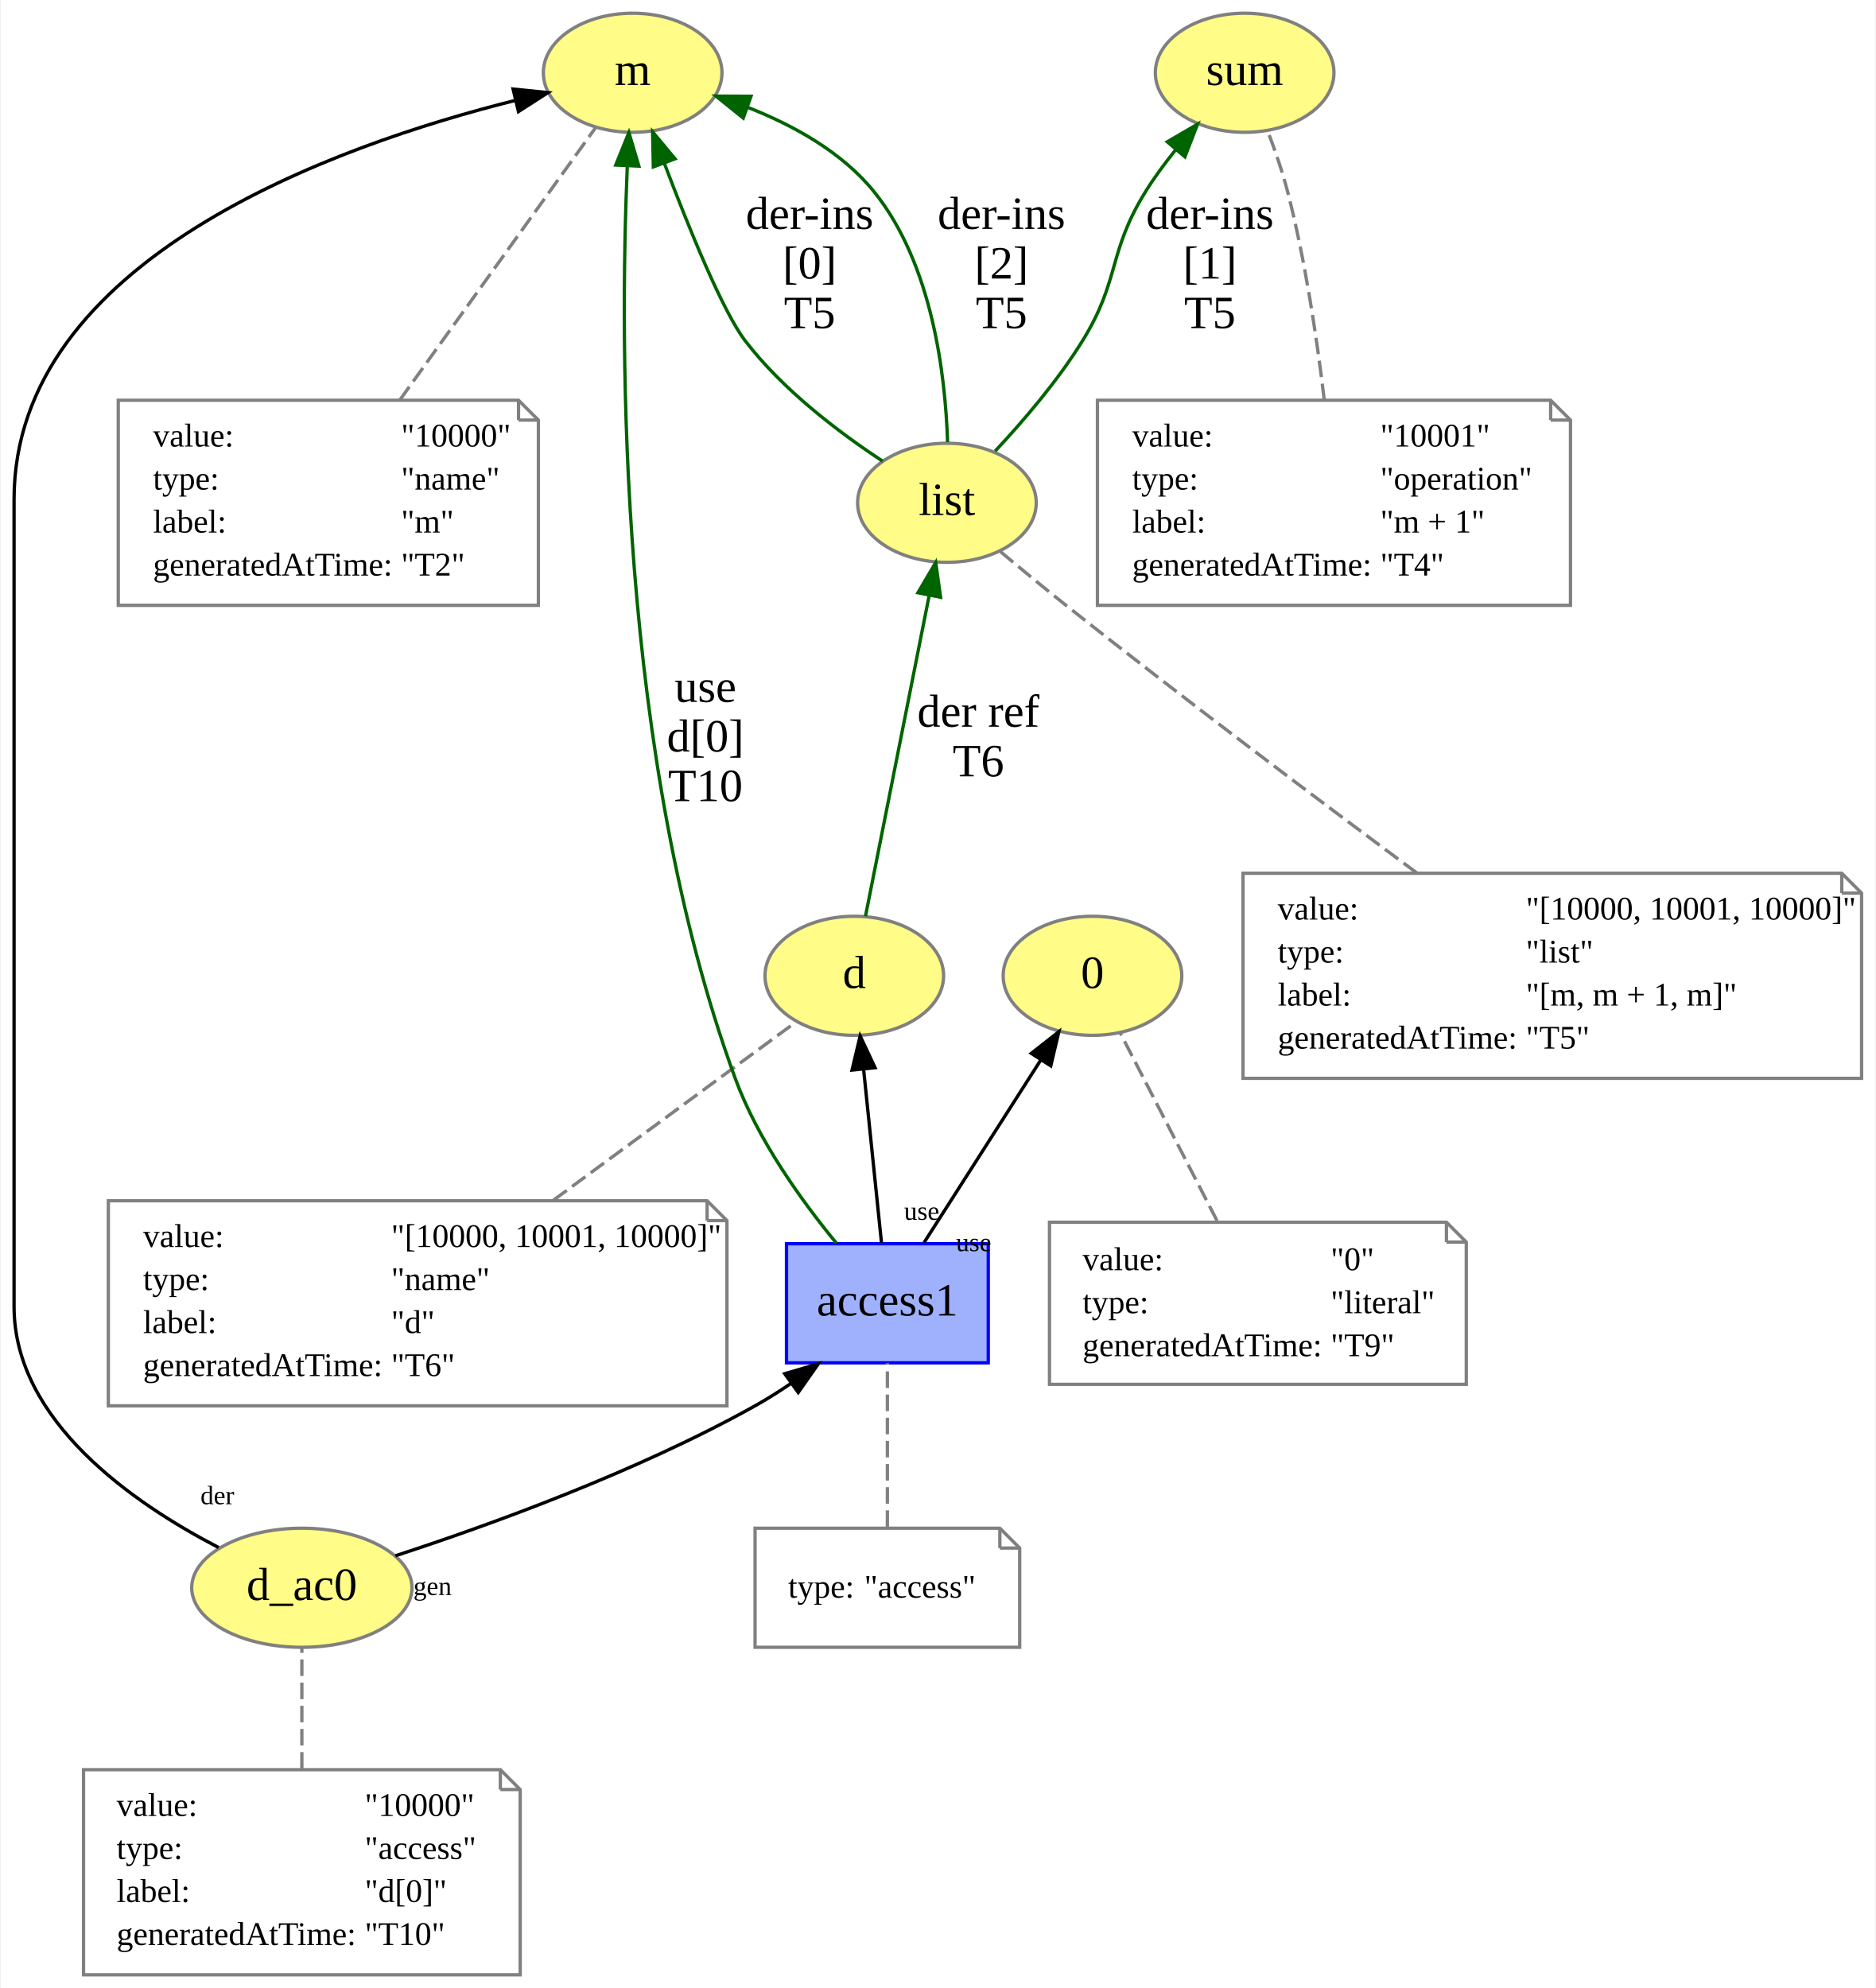
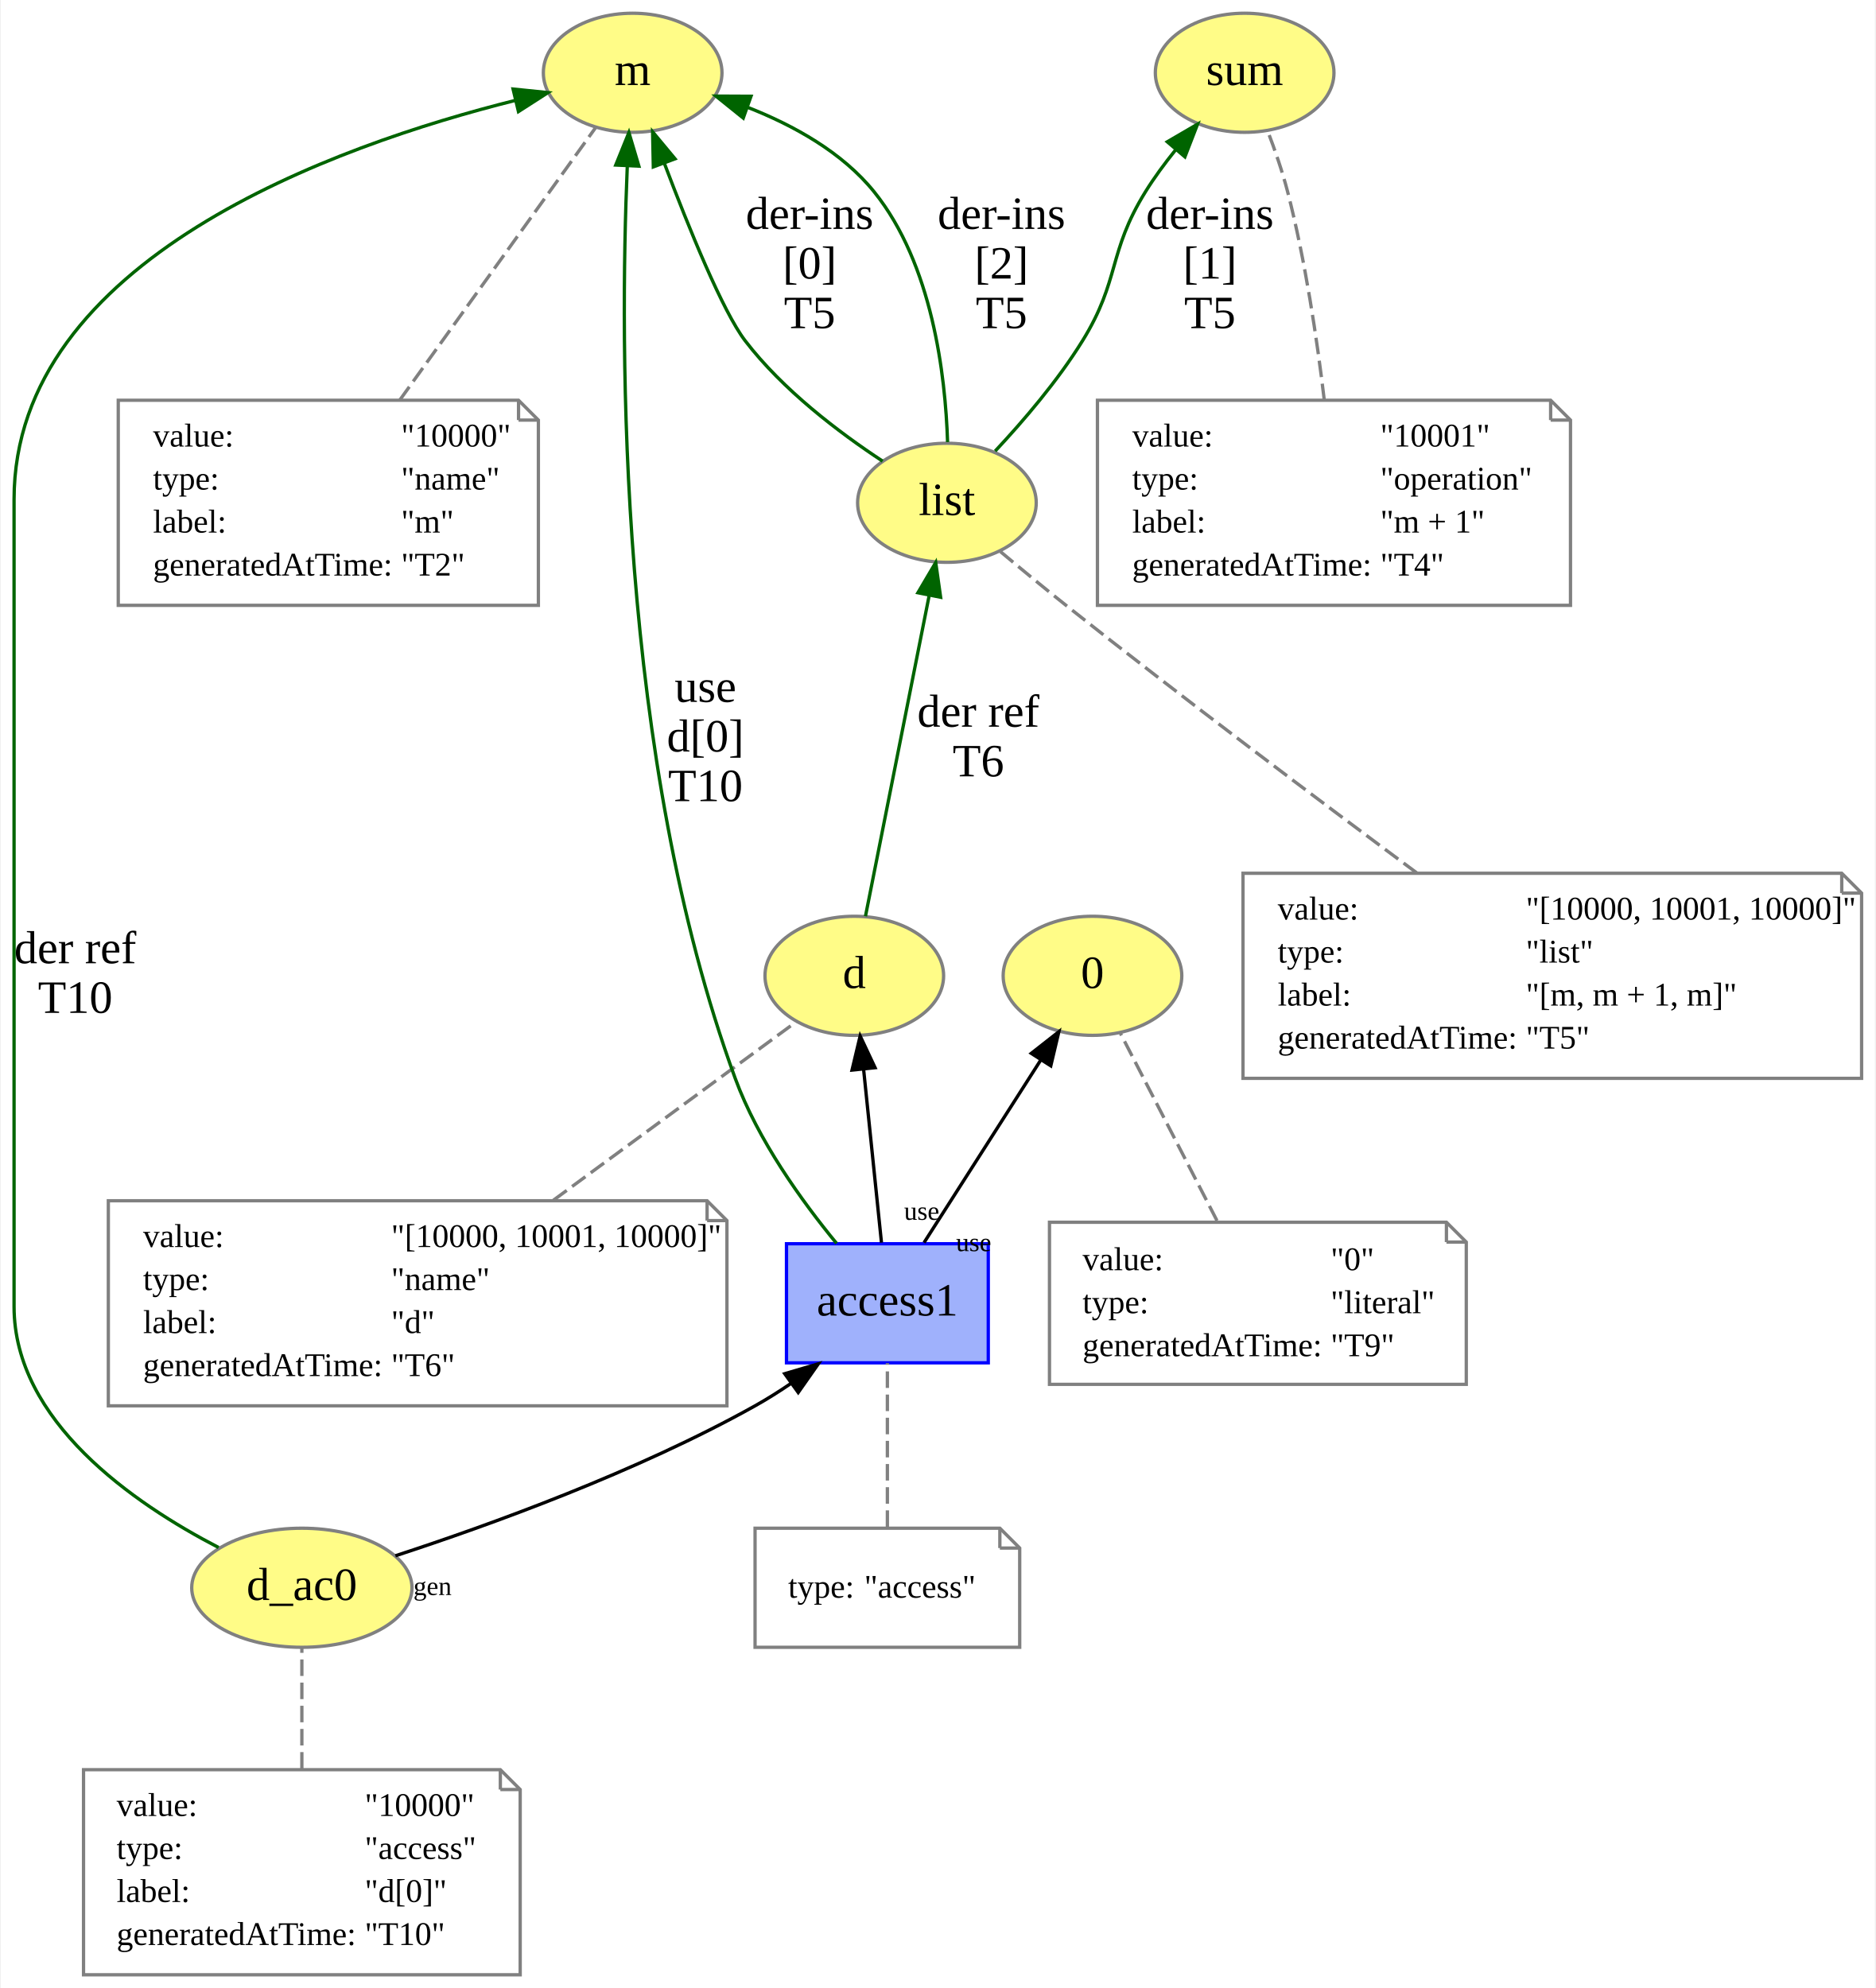
<svg xmlns="http://www.w3.org/2000/svg" xmlns:xlink="http://www.w3.org/1999/xlink" width="567pt" height="601pt" viewBox="0.00 0.00 566.50 601.00">
  <g id="graph0" class="graph" transform="scale(1 1) rotate(0) translate(4 597)">
    <polygon fill="white" stroke="none" points="-4,4 -4,-597 562.5,-597 562.5,4 -4,4" />
    <g id="node1" class="node">
      <g id="a_node1">
        <a xlink:href="http://example.org/m" xlink:title="m">
          <ellipse fill="#fffc87" stroke="#808080" cx="187" cy="-575" rx="27" ry="18" />
          <text text-anchor="middle" x="187" y="-571.3" font-family="Times New Roman,serif" font-size="14.00">m</text>
        </a>
      </g>
    </g>
    <g id="node2" class="node">
      <polygon fill="none" stroke="gray" points="152.5,-476 31.5,-476 31.5,-414 158.5,-414 158.5,-470 152.5,-476" />
      <polyline fill="none" stroke="gray" points="152.5,-476 152.5,-470 " />
      <polyline fill="none" stroke="gray" points="158.5,-470 152.5,-470 " />
      <text text-anchor="start" x="42" y="-462" font-family="Times New Roman,serif" font-size="10.00">value:</text>
      <text text-anchor="start" x="117" y="-462" font-family="Times New Roman,serif" font-size="10.00">"10000"</text>
      <text text-anchor="start" x="42" y="-449" font-family="Times New Roman,serif" font-size="10.00">type:</text>
      <text text-anchor="start" x="117" y="-449" font-family="Times New Roman,serif" font-size="10.00">"name"</text>
      <text text-anchor="start" x="42" y="-436" font-family="Times New Roman,serif" font-size="10.00">label:</text>
      <text text-anchor="start" x="117" y="-436" font-family="Times New Roman,serif" font-size="10.00">"m"</text>
      <text text-anchor="start" x="42" y="-423" font-family="Times New Roman,serif" font-size="10.00">generatedAtTime:</text>
      <text text-anchor="start" x="117" y="-423" font-family="Times New Roman,serif" font-size="10.00">"T2"</text>
    </g>
    <g id="edge1" class="edge">
      <path fill="none" stroke="gray" stroke-dasharray="5,2" d="M116.57,-476.01C135.158,-501.873 161.245,-538.167 175.892,-558.545" />
    </g>
    <g id="node3" class="node">
      <g id="a_node3">
        <a xlink:href="http://example.org/sum" xlink:title="sum">
          <ellipse fill="#fffc87" stroke="#808080" cx="372" cy="-575" rx="27" ry="18" />
          <text text-anchor="middle" x="372" y="-571.3" font-family="Times New Roman,serif" font-size="14.00">sum</text>
        </a>
      </g>
    </g>
    <g id="node4" class="node">
      <polygon fill="none" stroke="gray" points="464.5,-476 327.5,-476 327.5,-414 470.5,-414 470.5,-470 464.5,-476" />
      <polyline fill="none" stroke="gray" points="464.5,-476 464.5,-470 " />
      <polyline fill="none" stroke="gray" points="470.5,-470 464.5,-470 " />
      <text text-anchor="start" x="338" y="-462" font-family="Times New Roman,serif" font-size="10.00">value:</text>
      <text text-anchor="start" x="413" y="-462" font-family="Times New Roman,serif" font-size="10.00">"10001"</text>
      <text text-anchor="start" x="338" y="-449" font-family="Times New Roman,serif" font-size="10.00">type:</text>
      <text text-anchor="start" x="413" y="-449" font-family="Times New Roman,serif" font-size="10.00">"operation"</text>
      <text text-anchor="start" x="338" y="-436" font-family="Times New Roman,serif" font-size="10.00">label:</text>
      <text text-anchor="start" x="413" y="-436" font-family="Times New Roman,serif" font-size="10.00">"m + 1"</text>
      <text text-anchor="start" x="338" y="-423" font-family="Times New Roman,serif" font-size="10.00">generatedAtTime:</text>
      <text text-anchor="start" x="413" y="-423" font-family="Times New Roman,serif" font-size="10.00">"T4"</text>
    </g>
    <g id="edge2" class="edge">
      <path fill="none" stroke="gray" stroke-dasharray="5,2" d="M396.068,-476.052C393.885,-494.422 390.344,-518.289 385,-539 383.413,-545.151 381.136,-551.722 378.93,-557.489" />
    </g>
    <g id="node5" class="node">
      <g id="a_node5">
        <a xlink:href="http://example.org/list" xlink:title="list">
          <ellipse fill="#fffc87" stroke="#808080" cx="282" cy="-445" rx="27" ry="18" />
          <text text-anchor="middle" x="282" y="-441.3" font-family="Times New Roman,serif" font-size="14.00">list</text>
        </a>
      </g>
    </g>
    <g id="edge4" class="edge">
      <path fill="none" stroke="darkgreen" d="M262.553,-457.591C249.386,-466.25 232.38,-479.122 221,-494 214.254,-502.819 204.031,-527.928 196.556,-547.689" />
      <polygon fill="darkgreen" stroke="darkgreen" points="193.246,-546.55 193.033,-557.142 199.805,-548.994 193.246,-546.55" />
      <text text-anchor="middle" x="240.5" y="-527.8" font-family="Times New Roman,serif" font-size="14.00">der-ins</text>
      <text text-anchor="middle" x="240.5" y="-512.8" font-family="Times New Roman,serif" font-size="14.00">[0]</text>
      <text text-anchor="middle" x="240.5" y="-497.8" font-family="Times New Roman,serif" font-size="14.00">T5</text>
    </g>
    <g id="edge6" class="edge">
      <path fill="none" stroke="darkgreen" d="M282.198,-463.356C281.542,-483.627 277.588,-517.162 260,-539 250.352,-550.979 235.612,-559.113 221.897,-564.499" />
      <polygon fill="darkgreen" stroke="darkgreen" points="220.431,-561.306 212.179,-567.952 222.774,-567.902 220.431,-561.306" />
      <text text-anchor="middle" x="298.5" y="-527.8" font-family="Times New Roman,serif" font-size="14.00">der-ins</text>
      <text text-anchor="middle" x="298.5" y="-512.8" font-family="Times New Roman,serif" font-size="14.00">[2]</text>
      <text text-anchor="middle" x="298.5" y="-497.8" font-family="Times New Roman,serif" font-size="14.00">T5</text>
    </g>
    <g id="edge5" class="edge">
      <path fill="none" stroke="darkgreen" d="M296.579,-460.628C305.058,-469.689 315.514,-481.878 323,-494 334.407,-512.471 330.577,-520.538 342,-539 344.65,-543.283 347.811,-547.576 351.07,-551.615" />
      <polygon fill="darkgreen" stroke="darkgreen" points="348.614,-554.129 357.768,-559.463 353.939,-549.584 348.614,-554.129" />
      <text text-anchor="middle" x="361.5" y="-527.8" font-family="Times New Roman,serif" font-size="14.00">der-ins</text>
      <text text-anchor="middle" x="361.5" y="-512.8" font-family="Times New Roman,serif" font-size="14.00">[1]</text>
      <text text-anchor="middle" x="361.5" y="-497.8" font-family="Times New Roman,serif" font-size="14.00">T5</text>
    </g>
    <g id="node6" class="node">
      <polygon fill="none" stroke="gray" points="552.5,-333 371.5,-333 371.5,-271 558.5,-271 558.5,-327 552.5,-333" />
      <polyline fill="none" stroke="gray" points="552.5,-333 552.5,-327 " />
      <polyline fill="none" stroke="gray" points="558.5,-327 552.5,-327 " />
      <text text-anchor="start" x="382" y="-319" font-family="Times New Roman,serif" font-size="10.00">value:</text>
      <text text-anchor="start" x="457" y="-319" font-family="Times New Roman,serif" font-size="10.00">"[10000, 10001, 10000]"</text>
      <text text-anchor="start" x="382" y="-306" font-family="Times New Roman,serif" font-size="10.00">type:</text>
      <text text-anchor="start" x="457" y="-306" font-family="Times New Roman,serif" font-size="10.00">"list"</text>
      <text text-anchor="start" x="382" y="-293" font-family="Times New Roman,serif" font-size="10.00">label:</text>
      <text text-anchor="start" x="457" y="-293" font-family="Times New Roman,serif" font-size="10.00">"[m, m + 1, m]"</text>
      <text text-anchor="start" x="382" y="-280" font-family="Times New Roman,serif" font-size="10.00">generatedAtTime:</text>
      <text text-anchor="start" x="457" y="-280" font-family="Times New Roman,serif" font-size="10.00">"T5"</text>
    </g>
    <g id="edge3" class="edge">
      <path fill="none" stroke="gray" stroke-dasharray="5,2" d="M424.043,-333.107C394.329,-355.146 353.322,-385.973 318,-414 311.372,-419.259 304.188,-425.196 297.993,-430.393" />
    </g>
    <g id="node7" class="node">
      <g id="a_node7">
        <a xlink:href="http://example.org/d" xlink:title="d">
          <ellipse fill="#fffc87" stroke="#808080" cx="254" cy="-302" rx="27" ry="18" />
          <text text-anchor="middle" x="254" y="-298.3" font-family="Times New Roman,serif" font-size="14.00">d</text>
        </a>
      </g>
    </g>
    <g id="edge8" class="edge">
      <path fill="none" stroke="darkgreen" d="M257.377,-320.008C262.15,-344.039 270.916,-388.185 276.599,-416.8" />
      <polygon fill="darkgreen" stroke="darkgreen" points="273.23,-417.805 278.611,-426.932 280.096,-416.442 273.23,-417.805" />
      <text text-anchor="middle" x="291.5" y="-377.3" font-family="Times New Roman,serif" font-size="14.00">der ref</text>
      <text text-anchor="middle" x="291.5" y="-362.3" font-family="Times New Roman,serif" font-size="14.00">T6</text>
    </g>
    <g id="node8" class="node">
      <polygon fill="none" stroke="gray" points="209.5,-234 28.5,-234 28.5,-172 215.5,-172 215.5,-228 209.5,-234" />
      <polyline fill="none" stroke="gray" points="209.5,-234 209.5,-228 " />
      <polyline fill="none" stroke="gray" points="215.5,-228 209.5,-228 " />
      <text text-anchor="start" x="39" y="-220" font-family="Times New Roman,serif" font-size="10.00">value:</text>
      <text text-anchor="start" x="114" y="-220" font-family="Times New Roman,serif" font-size="10.00">"[10000, 10001, 10000]"</text>
      <text text-anchor="start" x="39" y="-207" font-family="Times New Roman,serif" font-size="10.00">type:</text>
      <text text-anchor="start" x="114" y="-207" font-family="Times New Roman,serif" font-size="10.00">"name"</text>
      <text text-anchor="start" x="39" y="-194" font-family="Times New Roman,serif" font-size="10.00">label:</text>
      <text text-anchor="start" x="114" y="-194" font-family="Times New Roman,serif" font-size="10.00">"d"</text>
      <text text-anchor="start" x="39" y="-181" font-family="Times New Roman,serif" font-size="10.00">generatedAtTime:</text>
      <text text-anchor="start" x="114" y="-181" font-family="Times New Roman,serif" font-size="10.00">"T6"</text>
    </g>
    <g id="edge7" class="edge">
      <path fill="none" stroke="gray" stroke-dasharray="5,2" d="M163.042,-234.16C187.714,-252.29 217.843,-274.43 236.478,-288.124" />
    </g>
    <g id="node9" class="node">
      <g id="a_node9">
        <a xlink:href="http://example.org/0" xlink:title="0">
          <ellipse fill="#fffc87" stroke="#808080" cx="326" cy="-302" rx="27" ry="18" />
          <text text-anchor="middle" x="326" y="-298.3" font-family="Times New Roman,serif" font-size="14.00">0</text>
        </a>
      </g>
    </g>
    <g id="node10" class="node">
      <polygon fill="none" stroke="gray" points="433,-227.5 313,-227.5 313,-178.5 439,-178.5 439,-221.5 433,-227.5" />
      <polyline fill="none" stroke="gray" points="433,-227.5 433,-221.5 " />
      <polyline fill="none" stroke="gray" points="439,-221.5 433,-221.5 " />
      <text text-anchor="start" x="323" y="-213" font-family="Times New Roman,serif" font-size="10.00">value:</text>
      <text text-anchor="start" x="398" y="-213" font-family="Times New Roman,serif" font-size="10.00">"0"</text>
      <text text-anchor="start" x="323" y="-200" font-family="Times New Roman,serif" font-size="10.00">type:</text>
      <text text-anchor="start" x="398" y="-200" font-family="Times New Roman,serif" font-size="10.00">"literal"</text>
      <text text-anchor="start" x="323" y="-187" font-family="Times New Roman,serif" font-size="10.00">generatedAtTime:</text>
      <text text-anchor="start" x="398" y="-187" font-family="Times New Roman,serif" font-size="10.00">"T9"</text>
    </g>
    <g id="edge9" class="edge">
      <path fill="none" stroke="gray" stroke-dasharray="5,2" d="M363.64,-227.978C354.56,-245.594 342.46,-269.067 334.46,-284.588" />
    </g>
    <g id="node11" class="node">
      <g id="a_node11">
        <a xlink:href="http://example.org/d_ac0" xlink:title="d_ac0">
          <ellipse fill="#fffc87" stroke="#808080" cx="87" cy="-117" rx="33.295" ry="18" />
          <text text-anchor="middle" x="87" y="-113.3" font-family="Times New Roman,serif" font-size="14.00">d_ac0</text>
        </a>
      </g>
    </g>
    <g id="edge16" class="edge">
-       <path fill="none" stroke="black" d="M61.836,-129.164C36.142,-142.476 0,-167.357 0,-202 0,-202 0,-202 0,-446 0,-518.627 97.238,-553.07 151.477,-566.632" />
-       <polygon fill="black" stroke="black" points="150.851,-570.081 161.391,-568.999 152.477,-563.272 150.851,-570.081" />
-       <text text-anchor="middle" x="61.456" y="-142.259" font-family="Times New Roman,serif" font-size="8.00">der</text>
+       <path fill="none" stroke="darkgreen" d="M61.836,-129.164C36.142,-142.476 0,-167.357 0,-202 0,-202 0,-202 0,-446 0,-518.627 97.238,-553.07 151.477,-566.632" />
+       <polygon fill="darkgreen" stroke="darkgreen" points="150.851,-570.081 161.391,-568.999 152.477,-563.272 150.851,-570.081" />
+       <text text-anchor="middle" x="18.5" y="-305.8" font-family="Times New Roman,serif" font-size="14.00">der ref</text>
+       <text text-anchor="middle" x="18.5" y="-290.8" font-family="Times New Roman,serif" font-size="14.00">T10</text>
    </g>
    <g id="node13" class="node">
      <g id="a_node13">
        <a xlink:href="http://example.org/access1" xlink:title="access1">
          <polygon fill="#9fb1fc" stroke="#0000ff" points="294.5,-221 233.5,-221 233.5,-185 294.5,-185 294.5,-221" />
          <text text-anchor="middle" x="264" y="-199.3" font-family="Times New Roman,serif" font-size="14.00">access1</text>
        </a>
      </g>
    </g>
    <g id="edge15" class="edge">
      <path fill="none" stroke="black" d="M115.282,-126.669C143.702,-135.943 188.29,-152.05 224,-172 227.666,-174.048 231.375,-176.393 234.979,-178.85" />
      <polygon fill="black" stroke="black" points="232.966,-181.713 243.131,-184.699 237.046,-176.026 232.966,-181.713" />
      <text text-anchor="middle" x="126.494" y="-114.805" font-family="Times New Roman,serif" font-size="8.00">gen</text>
    </g>
    <g id="node12" class="node">
      <polygon fill="none" stroke="gray" points="147,-62 21,-62 21,-0 153,-0 153,-56 147,-62" />
      <polyline fill="none" stroke="gray" points="147,-62 147,-56 " />
      <polyline fill="none" stroke="gray" points="153,-56 147,-56 " />
      <text text-anchor="start" x="31" y="-48" font-family="Times New Roman,serif" font-size="10.00">value:</text>
      <text text-anchor="start" x="106" y="-48" font-family="Times New Roman,serif" font-size="10.00">"10000"</text>
      <text text-anchor="start" x="31" y="-35" font-family="Times New Roman,serif" font-size="10.00">type:</text>
      <text text-anchor="start" x="106" y="-35" font-family="Times New Roman,serif" font-size="10.00">"access"</text>
      <text text-anchor="start" x="31" y="-22" font-family="Times New Roman,serif" font-size="10.00">label:</text>
      <text text-anchor="start" x="106" y="-22" font-family="Times New Roman,serif" font-size="10.00">"d[0]"</text>
      <text text-anchor="start" x="31" y="-9" font-family="Times New Roman,serif" font-size="10.00">generatedAtTime:</text>
      <text text-anchor="start" x="106" y="-9" font-family="Times New Roman,serif" font-size="10.00">"T10"</text>
    </g>
    <g id="edge10" class="edge">
      <path fill="none" stroke="gray" stroke-dasharray="5,2" d="M87,-62.326C87,-74.544 87,-88.195 87,-98.672" />
    </g>
    <g id="edge14" class="edge">
      <path fill="none" stroke="darkgreen" d="M248.642,-221.108C238.114,-233.896 224.855,-252.324 218,-271 182.542,-367.596 183.078,-492.414 185.375,-546.736" />
      <polygon fill="darkgreen" stroke="darkgreen" points="181.888,-547.107 185.863,-556.927 188.88,-546.771 181.888,-547.107" />
      <text text-anchor="middle" x="209" y="-384.8" font-family="Times New Roman,serif" font-size="14.00">use</text>
      <text text-anchor="middle" x="209" y="-369.8" font-family="Times New Roman,serif" font-size="14.00">d[0]</text>
      <text text-anchor="middle" x="209" y="-354.8" font-family="Times New Roman,serif" font-size="14.00">T10</text>
    </g>
    <g id="edge12" class="edge">
      <path fill="none" stroke="black" d="M262.212,-221.342C260.719,-235.825 258.563,-256.737 256.835,-273.501" />
      <polygon fill="black" stroke="black" points="253.316,-273.502 255.772,-283.808 260.279,-274.22 253.316,-273.502" />
      <text text-anchor="middle" x="274.365" y="-228.234" font-family="Times New Roman,serif" font-size="8.00">use</text>
    </g>
    <g id="edge13" class="edge">
      <path fill="none" stroke="black" d="M275.084,-221.342C284.932,-236.748 299.429,-259.429 310.438,-276.652" />
      <polygon fill="black" stroke="black" points="307.499,-278.554 315.834,-285.094 313.397,-274.784 307.499,-278.554" />
      <text text-anchor="middle" x="290.069" y="-218.765" font-family="Times New Roman,serif" font-size="8.00">use</text>
    </g>
    <g id="node14" class="node">
      <polygon fill="none" stroke="gray" points="298,-135 224,-135 224,-99 304,-99 304,-129 298,-135" />
      <polyline fill="none" stroke="gray" points="298,-135 298,-129 " />
      <polyline fill="none" stroke="gray" points="304,-129 298,-129 " />
      <text text-anchor="start" x="234" y="-114" font-family="Times New Roman,serif" font-size="10.00">type:</text>
      <text text-anchor="start" x="257" y="-114" font-family="Times New Roman,serif" font-size="10.00">"access"</text>
    </g>
    <g id="edge11" class="edge">
      <path fill="none" stroke="gray" stroke-dasharray="5,2" d="M264,-135.405C264,-149.917 264,-170.479 264,-184.905" />
    </g>
  </g>
</svg>
